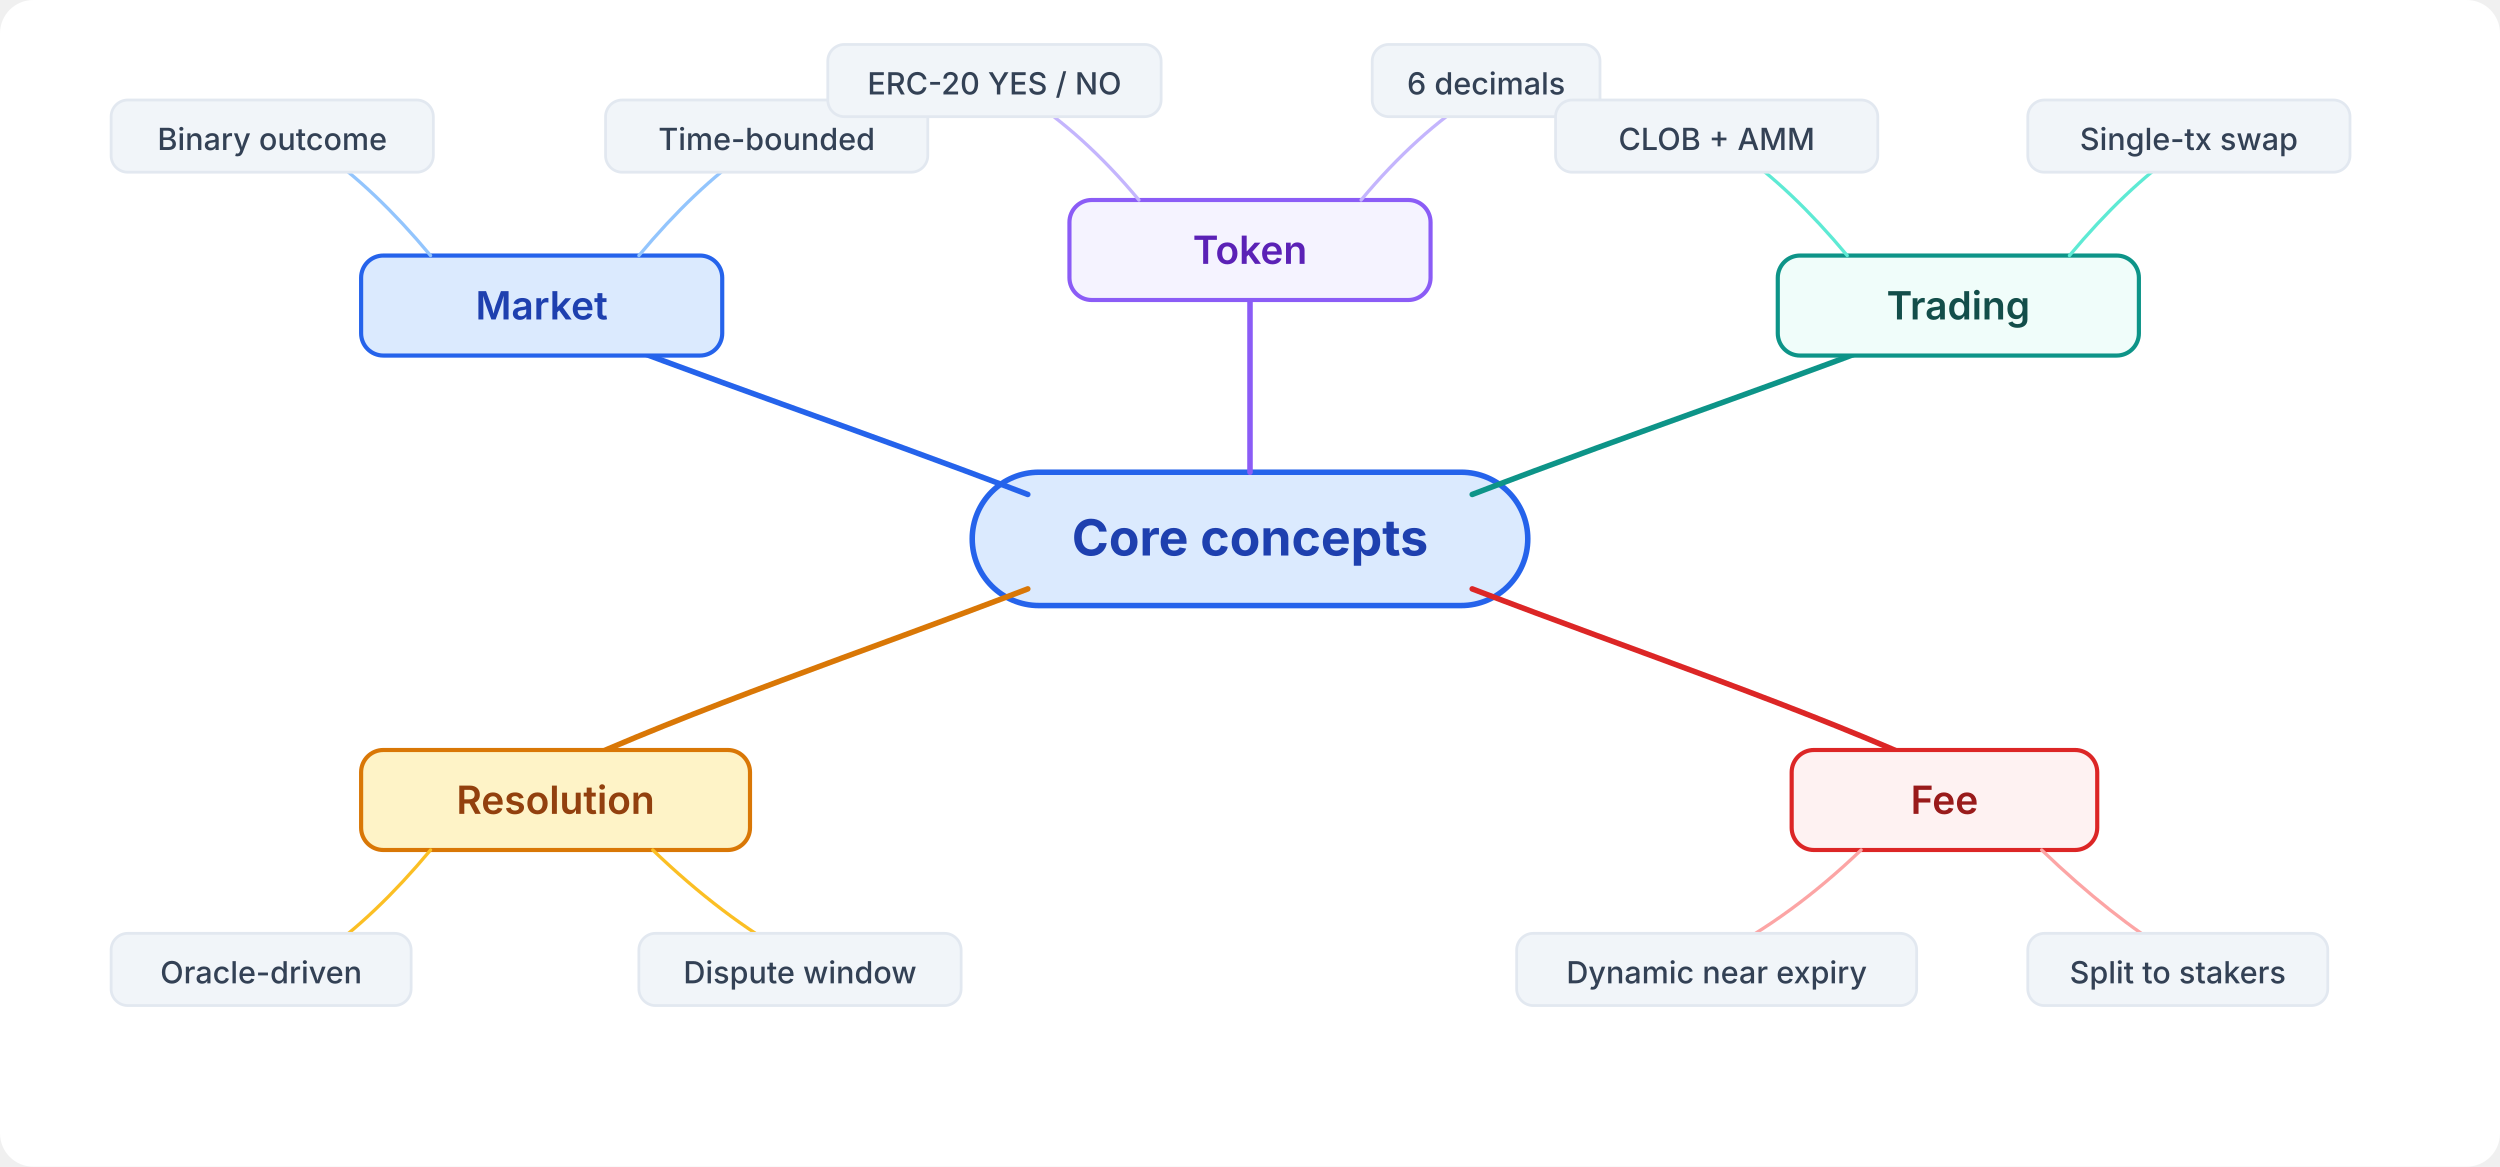
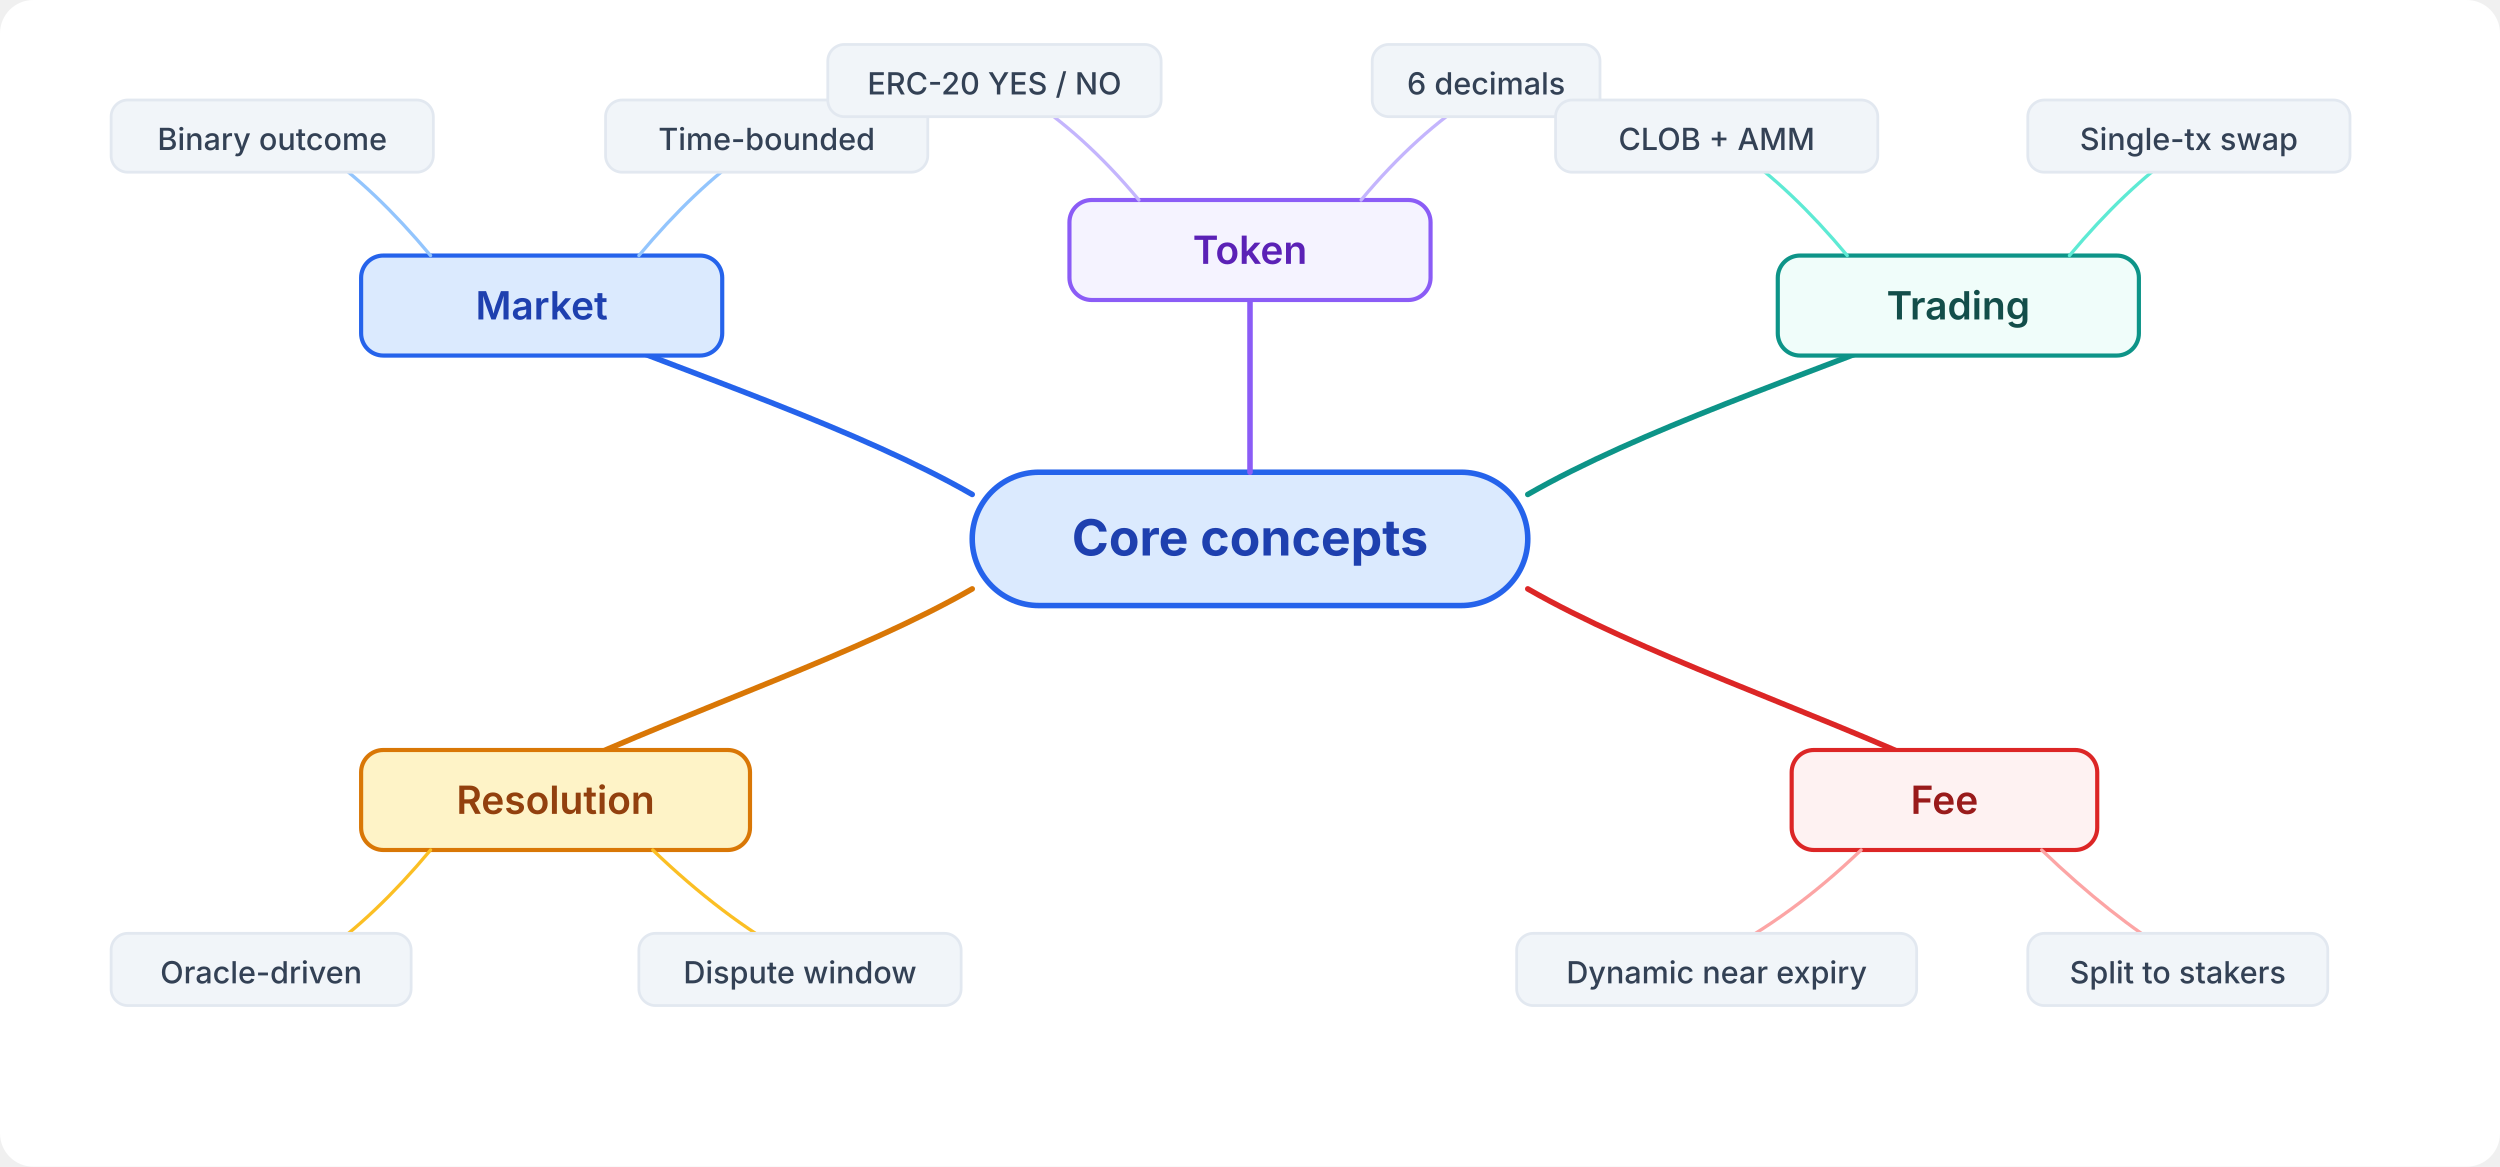
<svg xmlns="http://www.w3.org/2000/svg" viewBox="0 0 900 420" font-family="Inter, system-ui, sans-serif">
  <rect x="0" y="0" width="900" height="420" rx="12" fill="#ffffff" />
  <style>
    .center { font-size: 18px; font-weight: 700; fill: #1e40af; }
    .l1 { font-size: 14px; font-weight: 600; }
    .l2 { font-size: 11px; font-weight: 500; fill: #334155; }
    .branch { fill: none; stroke-width: 2; stroke-linecap: round; }
    .twig { fill: none; stroke-width: 1.2; stroke-linecap: round; }
    .leaf { fill: #f1f5f9; stroke: #e2e8f0; stroke-width: 1; }
  </style>
  <rect x="350" y="170" width="200" height="48" rx="24" fill="#dbeafe" stroke="#2563eb" stroke-width="2" />
  <text class="center" x="450" y="200" text-anchor="middle">Core concepts</text>
-   <path class="branch" stroke="#2563eb" d="M370 178 C310 155, 250 135, 200 115" />
+   <path class="branch" stroke="#2563eb" d="M350 178 C310 155, 250 135, 200 115" />
  <rect x="130" y="92" width="130" height="36" rx="8" fill="#dbeafe" stroke="#2563eb" stroke-width="1.5" />
  <text class="l1" fill="#1e40af" x="195" y="115" text-anchor="middle">Market</text>
  <path class="twig" stroke="#93c5fd" d="M155 92 Q135 68, 115 54" />
  <rect x="40" y="36" width="116" height="26" rx="6" class="leaf" />
  <text class="l2" x="98" y="54" text-anchor="middle">Binary outcome</text>
  <path class="twig" stroke="#93c5fd" d="M230 92 Q250 68, 270 54" />
  <rect x="218" y="36" width="116" height="26" rx="6" class="leaf" />
  <text class="l2" x="276" y="54" text-anchor="middle">Time-bounded</text>
  <path class="branch" stroke="#8b5cf6" d="M450 170 Q450 128, 450 108" />
  <rect x="385" y="72" width="130" height="36" rx="8" fill="#f5f3ff" stroke="#8b5cf6" stroke-width="1.5" />
  <text class="l1" fill="#5b21b6" x="450" y="95" text-anchor="middle">Token</text>
  <path class="twig" stroke="#c4b5fd" d="M410 72 Q390 48, 368 34" />
  <rect x="298" y="16" width="120" height="26" rx="6" class="leaf" />
  <text class="l2" x="358" y="34" text-anchor="middle">ERC-20 YES / NO</text>
  <path class="twig" stroke="#c4b5fd" d="M490 72 Q510 48, 532 34" />
  <rect x="494" y="16" width="82" height="26" rx="6" class="leaf" />
  <text class="l2" x="535" y="34" text-anchor="middle">6 decimals</text>
-   <path class="branch" stroke="#0d9488" d="M530 178 C590 155, 650 135, 700 115" />
+   <path class="branch" stroke="#0d9488" d="M550 178 C590 155, 650 135, 700 115" />
  <rect x="640" y="92" width="130" height="36" rx="8" fill="#f0fdfa" stroke="#0d9488" stroke-width="1.5" />
  <text class="l1" fill="#134e4a" x="705" y="115" text-anchor="middle">Trading</text>
  <path class="twig" stroke="#5eead4" d="M665 92 Q645 68, 625 54" />
  <rect x="560" y="36" width="116" height="26" rx="6" class="leaf" />
  <text class="l2" x="618" y="54" text-anchor="middle">CLOB + AMM</text>
  <path class="twig" stroke="#5eead4" d="M745 92 Q765 68, 785 54" />
  <rect x="730" y="36" width="116" height="26" rx="6" class="leaf" />
  <text class="l2" x="788" y="54" text-anchor="middle">Single-tx swap</text>
-   <path class="branch" stroke="#d97706" d="M370 212 C310 235, 250 255, 200 278" />
+   <path class="branch" stroke="#d97706" d="M350 212 C310 235, 250 255, 200 278" />
  <rect x="130" y="270" width="140" height="36" rx="8" fill="#fef3c7" stroke="#d97706" stroke-width="1.5" />
  <text class="l1" fill="#92400e" x="200" y="293" text-anchor="middle">Resolution</text>
  <path class="twig" stroke="#fbbf24" d="M155 306 Q135 330, 115 344" />
  <rect x="40" y="336" width="108" height="26" rx="6" class="leaf" />
  <text class="l2" x="94" y="354" text-anchor="middle">Oracle-driven</text>
  <path class="twig" stroke="#fbbf24" d="M235 306 Q260 330, 285 344" />
  <rect x="230" y="336" width="116" height="26" rx="6" class="leaf" />
  <text class="l2" x="288" y="354" text-anchor="middle">Dispute window</text>
-   <path class="branch" stroke="#dc2626" d="M530 212 C590 235, 650 255, 700 278" />
+   <path class="branch" stroke="#dc2626" d="M550 212 C590 235, 650 255, 700 278" />
  <rect x="645" y="270" width="110" height="36" rx="8" fill="#fef2f2" stroke="#dc2626" stroke-width="1.5" />
  <text class="l1" fill="#991b1b" x="700" y="293" text-anchor="middle">Fee</text>
  <path class="twig" stroke="#fca5a5" d="M670 306 Q645 330, 618 344" />
  <rect x="546" y="336" width="144" height="26" rx="6" class="leaf" />
  <text class="l2" x="618" y="354" text-anchor="middle">Dynamic near expiry</text>
  <path class="twig" stroke="#fca5a5" d="M735 306 Q760 330, 783 344" />
  <rect x="730" y="336" width="108" height="26" rx="6" class="leaf" />
  <text class="l2" x="784" y="354" text-anchor="middle">Split to stakers</text>
</svg>
